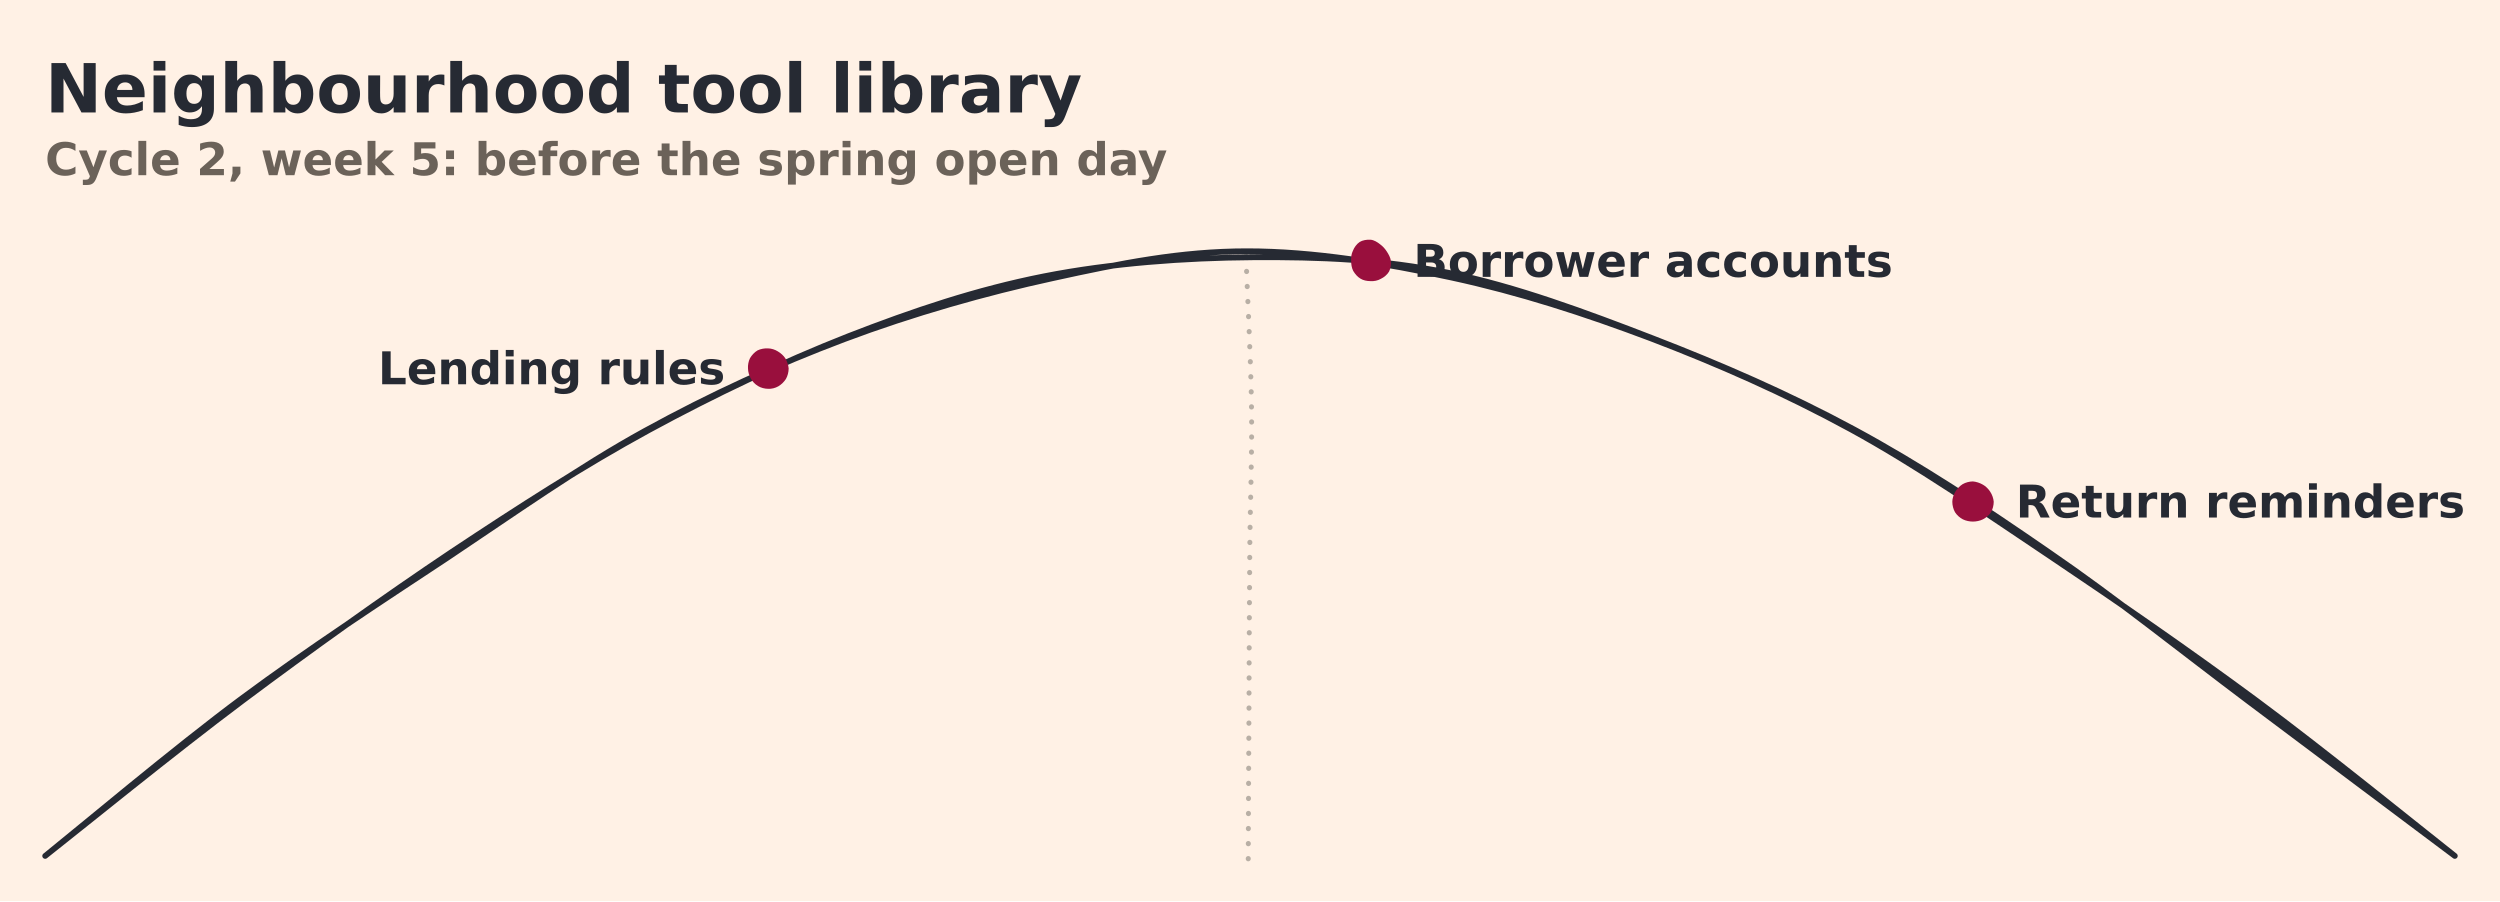
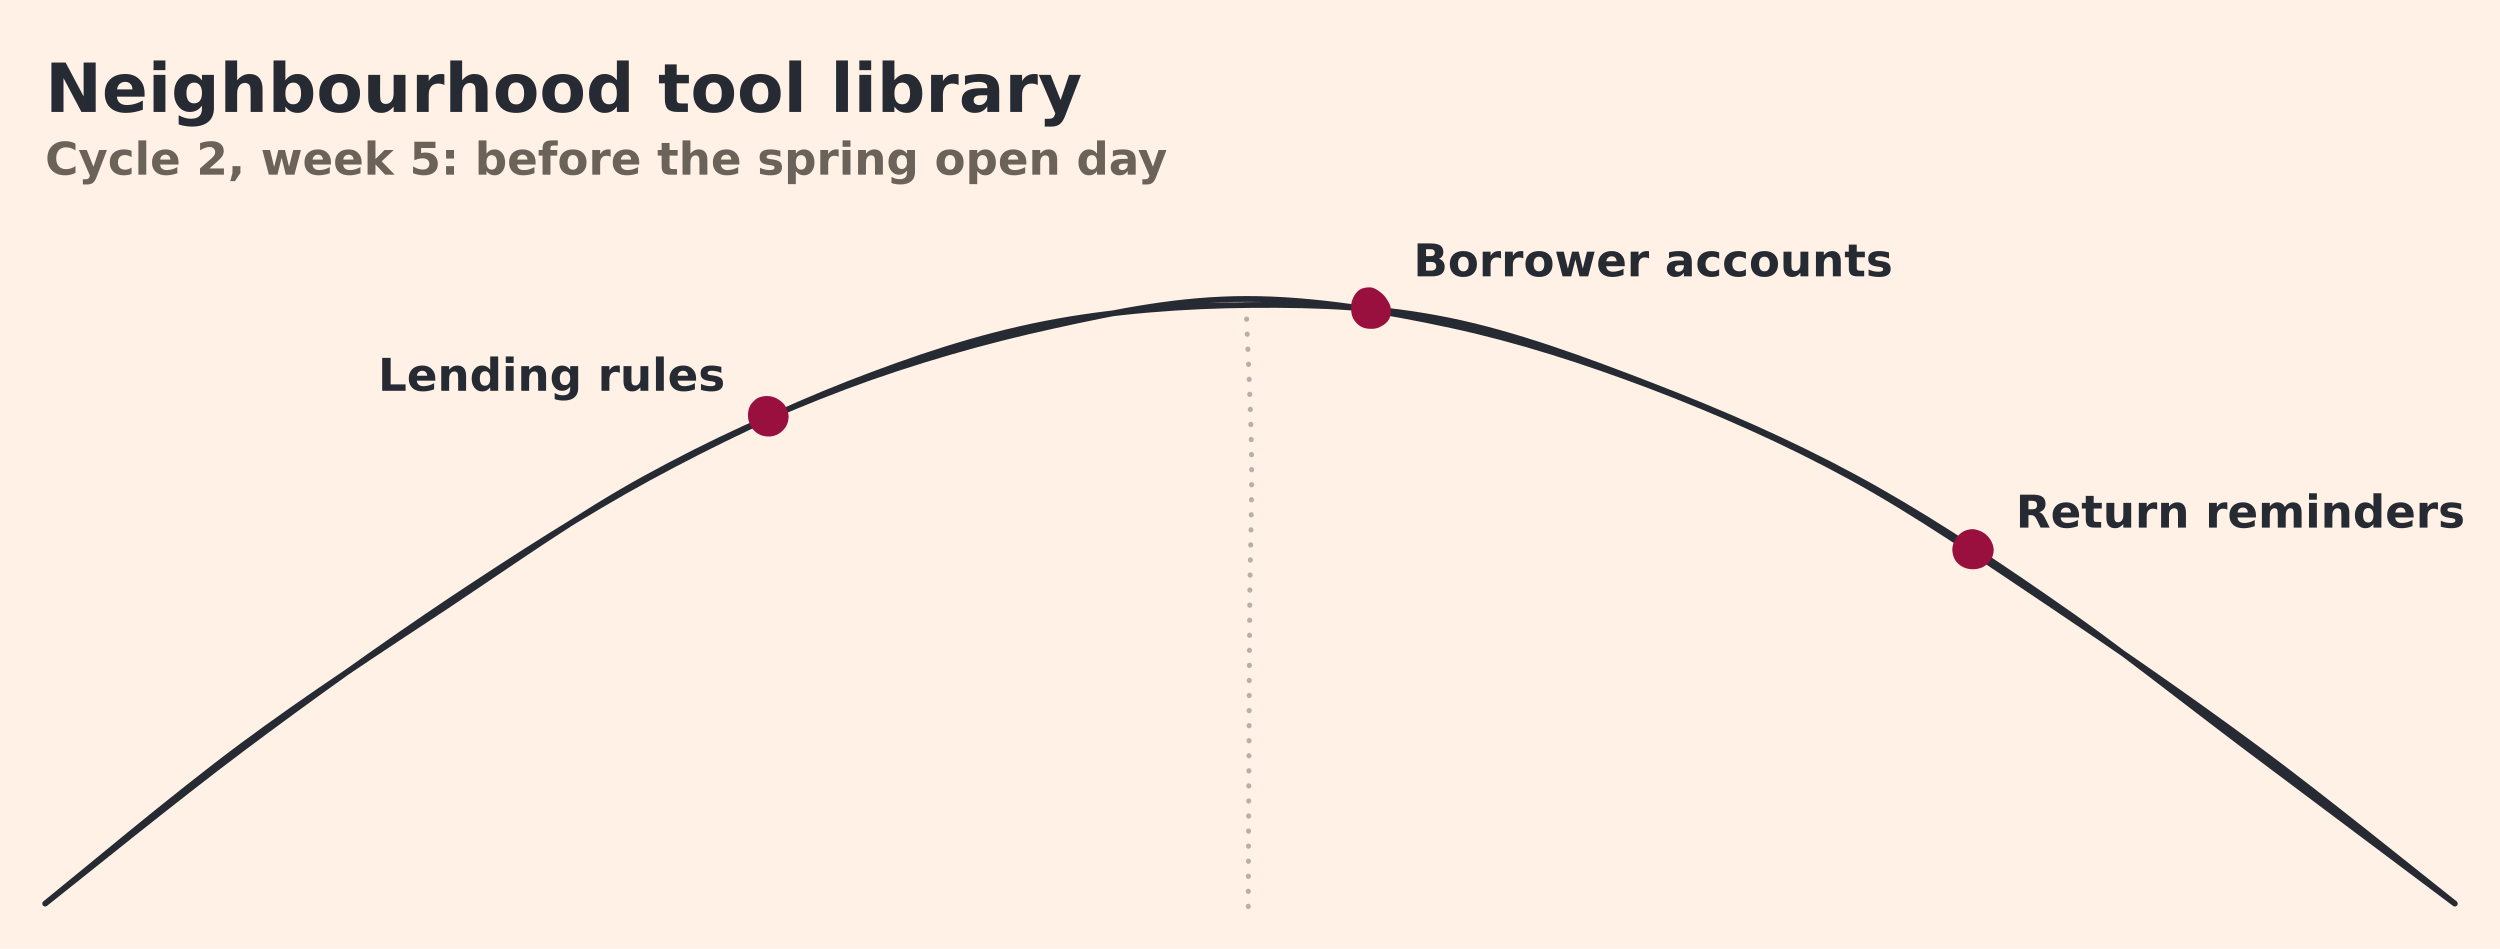
- <svg xmlns="http://www.w3.org/2000/svg" viewBox="-18.0 -341.0 996.0 359.0" width="996.0" height="359.0" role="img">
-   <rect x="-18.0" y="-341.0" width="996.0" height="359.0" fill="#fff1e5" />
+ <svg xmlns="http://www.w3.org/2000/svg" viewBox="-18.0 -360.0 996.0 378.0" width="996.0" height="378.0" role="img">
+   <rect x="-18.0" y="-360.0" width="996.0" height="378.0" fill="#fff1e5" />
  <path d="M478.4,-238.9 C478.7,-228.8 480.4,-198.2 480.6,-178.4 C480.9,-158.6 480.0,-140.0 479.9,-120.2 C479.7,-100.4 479.7,-79.8 479.6,-59.5 C479.5,-39.2 479.3,-8.5 479.3,1.7" fill="none" stroke="#b8afa5" stroke-width="2.0" stroke-linecap="round" stroke-dasharray="0.1 5.9" />
  <path d="M0.0,0.0 C13.1,-10.3 51.7,-41.7 78.7,-61.9 C105.7,-82.1 135.2,-103.2 162.1,-121.2 C189.1,-139.1 214.2,-155.3 240.4,-169.6 C266.7,-183.9 293.7,-196.7 319.9,-207.0 C346.1,-217.2 371.1,-225.6 397.9,-230.9 C424.8,-236.2 454.2,-238.3 481.0,-238.5 C507.9,-238.7 532.6,-237.7 559.2,-232.3 C585.8,-226.9 613.8,-216.5 640.7,-206.1 C667.6,-195.7 694.4,-184.1 720.7,-169.9 C747.0,-155.7 772.2,-139.0 798.4,-120.9 C824.7,-102.9 851.2,-81.6 878.1,-61.4 C905.0,-41.3 946.3,-10.2 960.0,0.0 M0.0,0.0 C13.1,-10.5 51.7,-43.0 78.4,-62.8 C105.1,-82.6 133.3,-101.0 160.1,-118.7 C186.8,-136.5 212.5,-154.8 238.9,-169.3 C265.3,-183.8 291.3,-195.7 318.4,-205.9 C345.5,-216.1 374.8,-224.4 401.5,-230.2 C428.3,-236.1 452.3,-240.9 478.8,-240.9 C505.2,-240.9 533.6,-236.2 560.4,-230.4 C587.2,-224.6 613.2,-216.2 639.7,-206.2 C666.2,-196.1 692.9,-184.4 719.3,-170.0 C745.8,-155.5 771.6,-137.6 798.5,-119.6 C825.5,-101.5 854.3,-81.6 881.2,-61.7 C908.1,-41.8 946.9,-10.3 960.0,0.0" fill="none" stroke="#262a33" stroke-width="2.3" stroke-linecap="round" stroke-linejoin="round" />
  <g class="scope">
    <path d="M296.2,-194.2 C296.2,-192.8 295.8,-191.2 295.1,-190.0 C294.4,-188.9 293.3,-187.8 292.1,-187.1 C290.9,-186.4 289.3,-186.0 288.0,-186.1 C286.7,-186.1 285.1,-186.5 284.0,-187.2 C282.8,-187.9 281.8,-189.0 281.1,-190.2 C280.5,-191.4 280.0,-192.8 280.0,-194.2 C279.9,-195.5 280.2,-197.1 280.8,-198.3 C281.5,-199.5 282.6,-200.7 283.8,-201.4 C285.0,-202.0 286.7,-202.3 288.0,-202.2 C289.3,-202.2 290.8,-201.7 291.9,-201.0 C293.1,-200.3 294.2,-199.3 294.9,-198.2 C295.6,-197.0 296.1,-195.5 296.2,-194.2 Z" fill="#990f3d" />
    <text text-anchor="end" font-family="'Atkinson Hyperlegible Next', Avenir, 'Segoe UI', Seravek, Ubuntu, Calibri, 'DejaVu Sans', sans-serif" font-size="18.0" font-weight="600" fill="#262a33">
-       <tspan x="270.9" y="-187.9">Lending rules</tspan>
+       <tspan x="270.9" y="-204.3">Lending rules</tspan>
    </text>
  </g>
  <g class="scope">
    <path d="M536.1,-237.0 C536.3,-235.7 536.0,-234.0 535.4,-232.8 C534.7,-231.6 533.4,-230.5 532.1,-229.9 C530.9,-229.2 529.4,-228.9 528.0,-229.0 C526.6,-229.0 525.1,-229.3 524.0,-230.0 C522.8,-230.7 521.8,-231.9 521.1,-233.1 C520.5,-234.3 520.3,-235.7 520.3,-237.0 C520.2,-238.4 520.4,-239.9 521.0,-241.1 C521.5,-242.4 522.5,-243.8 523.7,-244.6 C524.8,-245.3 526.6,-245.6 528.0,-245.5 C529.4,-245.4 530.8,-244.5 531.8,-243.7 C532.9,-242.9 533.8,-241.9 534.5,-240.8 C535.2,-239.7 536.0,-238.4 536.1,-237.0 Z" fill="#990f3d" />
    <text text-anchor="start" font-family="'Atkinson Hyperlegible Next', Avenir, 'Segoe UI', Seravek, Ubuntu, Calibri, 'DejaVu Sans', sans-serif" font-size="18.0" font-weight="600" fill="#262a33">
-       <tspan x="545.1" y="-230.7">Borrower accounts</tspan>
+       <tspan x="545.1" y="-249.9">Borrower accounts</tspan>
    </text>
  </g>
  <g class="scope">
    <path d="M776.3,-141.1 C776.3,-139.7 775.9,-138.1 775.2,-136.9 C774.5,-135.8 773.2,-134.7 772.0,-134.1 C770.8,-133.5 769.3,-133.2 768.0,-133.2 C766.7,-133.2 765.2,-133.5 764.0,-134.1 C762.8,-134.7 761.6,-135.8 760.9,-136.9 C760.2,-138.1 759.8,-139.7 759.8,-141.1 C759.8,-142.4 760.3,-143.9 761.0,-145.1 C761.7,-146.3 762.8,-147.4 763.9,-148.1 C765.1,-148.8 766.7,-149.2 768.0,-149.2 C769.3,-149.1 770.8,-148.6 772.0,-147.9 C773.1,-147.3 774.2,-146.2 774.9,-145.1 C775.7,-143.9 776.2,-142.4 776.3,-141.1 Z" fill="#990f3d" />
    <text text-anchor="start" font-family="'Atkinson Hyperlegible Next', Avenir, 'Segoe UI', Seravek, Ubuntu, Calibri, 'DejaVu Sans', sans-serif" font-size="18.0" font-weight="600" fill="#262a33">
-       <tspan x="785.1" y="-134.8">Return reminders</tspan>
+       <tspan x="785.1" y="-149.8">Return reminders</tspan>
    </text>
  </g>
  <text text-anchor="start" font-family="'Atkinson Hyperlegible Next', Avenir, 'Segoe UI', Seravek, Ubuntu, Calibri, 'DejaVu Sans', sans-serif" font-size="27.0" font-weight="700" fill="#262a33">
-     <tspan x="0.0" y="-296.2">Neighbourhood tool library</tspan>
+     <tspan x="0.0" y="-315.4">Neighbourhood tool library</tspan>
  </text>
  <text text-anchor="start" font-family="'Atkinson Hyperlegible Next', Avenir, 'Segoe UI', Seravek, Ubuntu, Calibri, 'DejaVu Sans', sans-serif" font-size="18.0" font-weight="600" fill="#6b6259">
-     <tspan x="0.0" y="-271.2">Cycle 2, week 5: before the spring open day</tspan>
+     <tspan x="0.0" y="-290.4">Cycle 2, week 5: before the spring open day</tspan>
  </text>
</svg>
